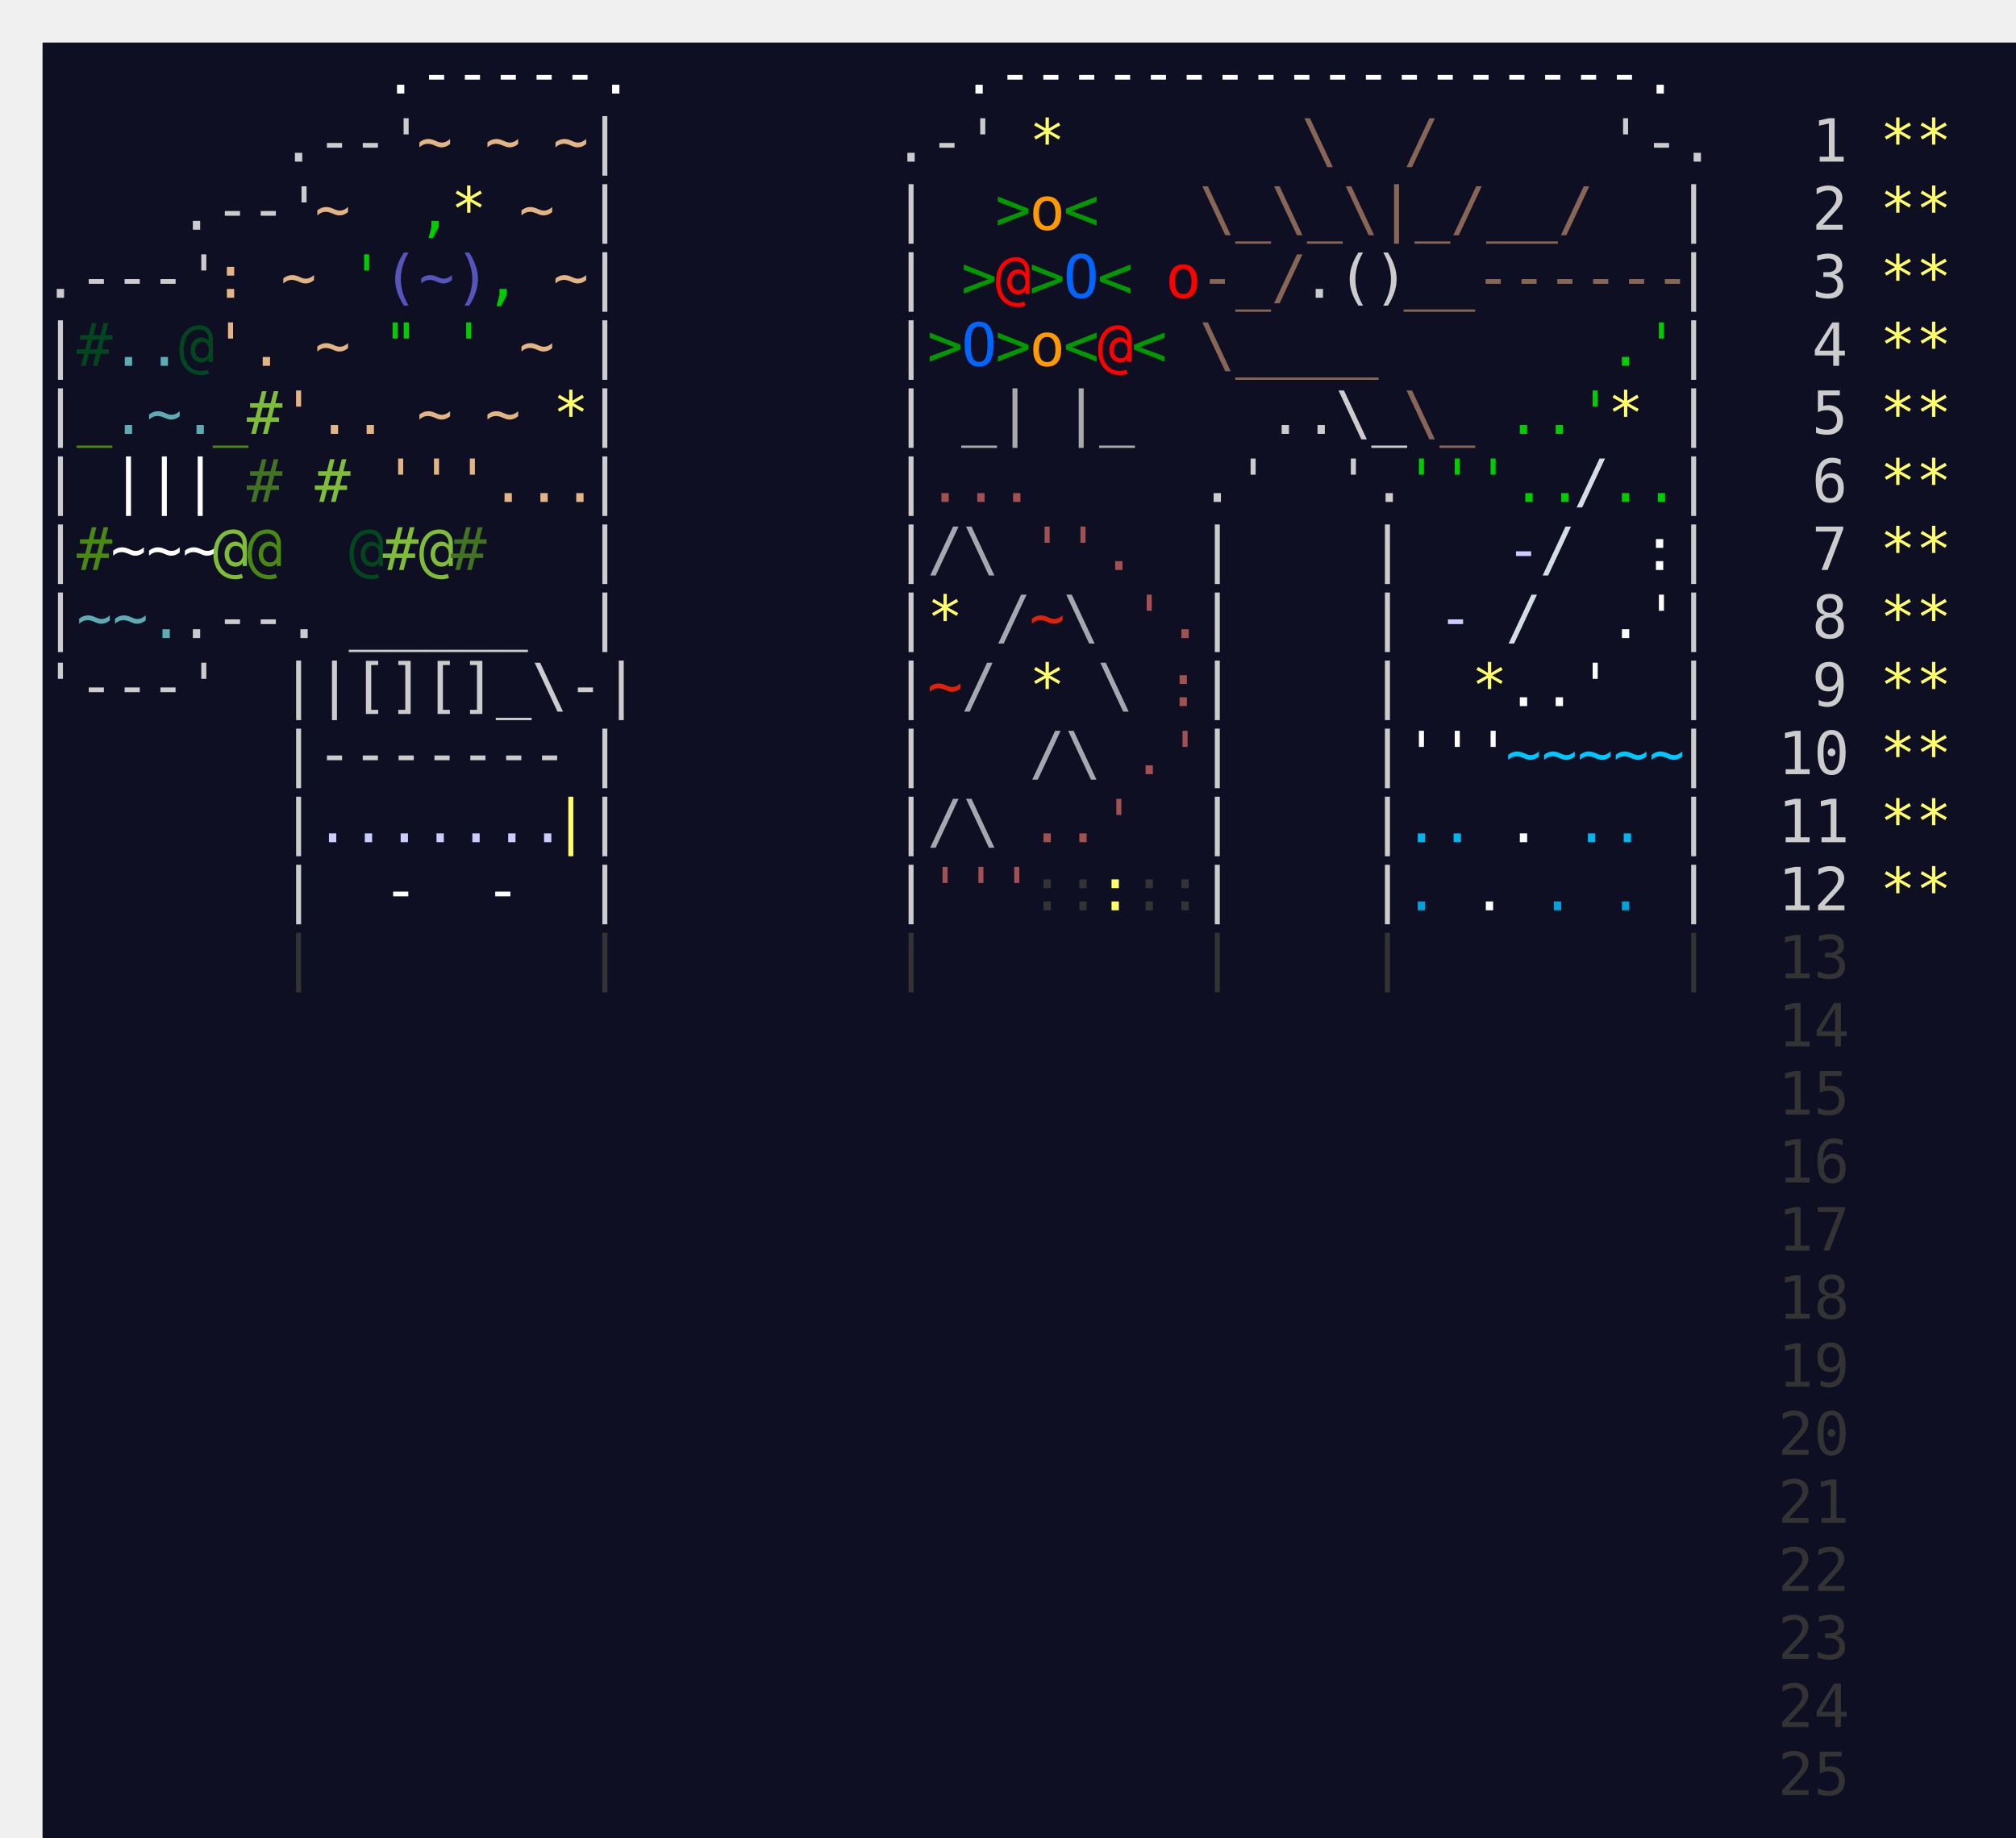
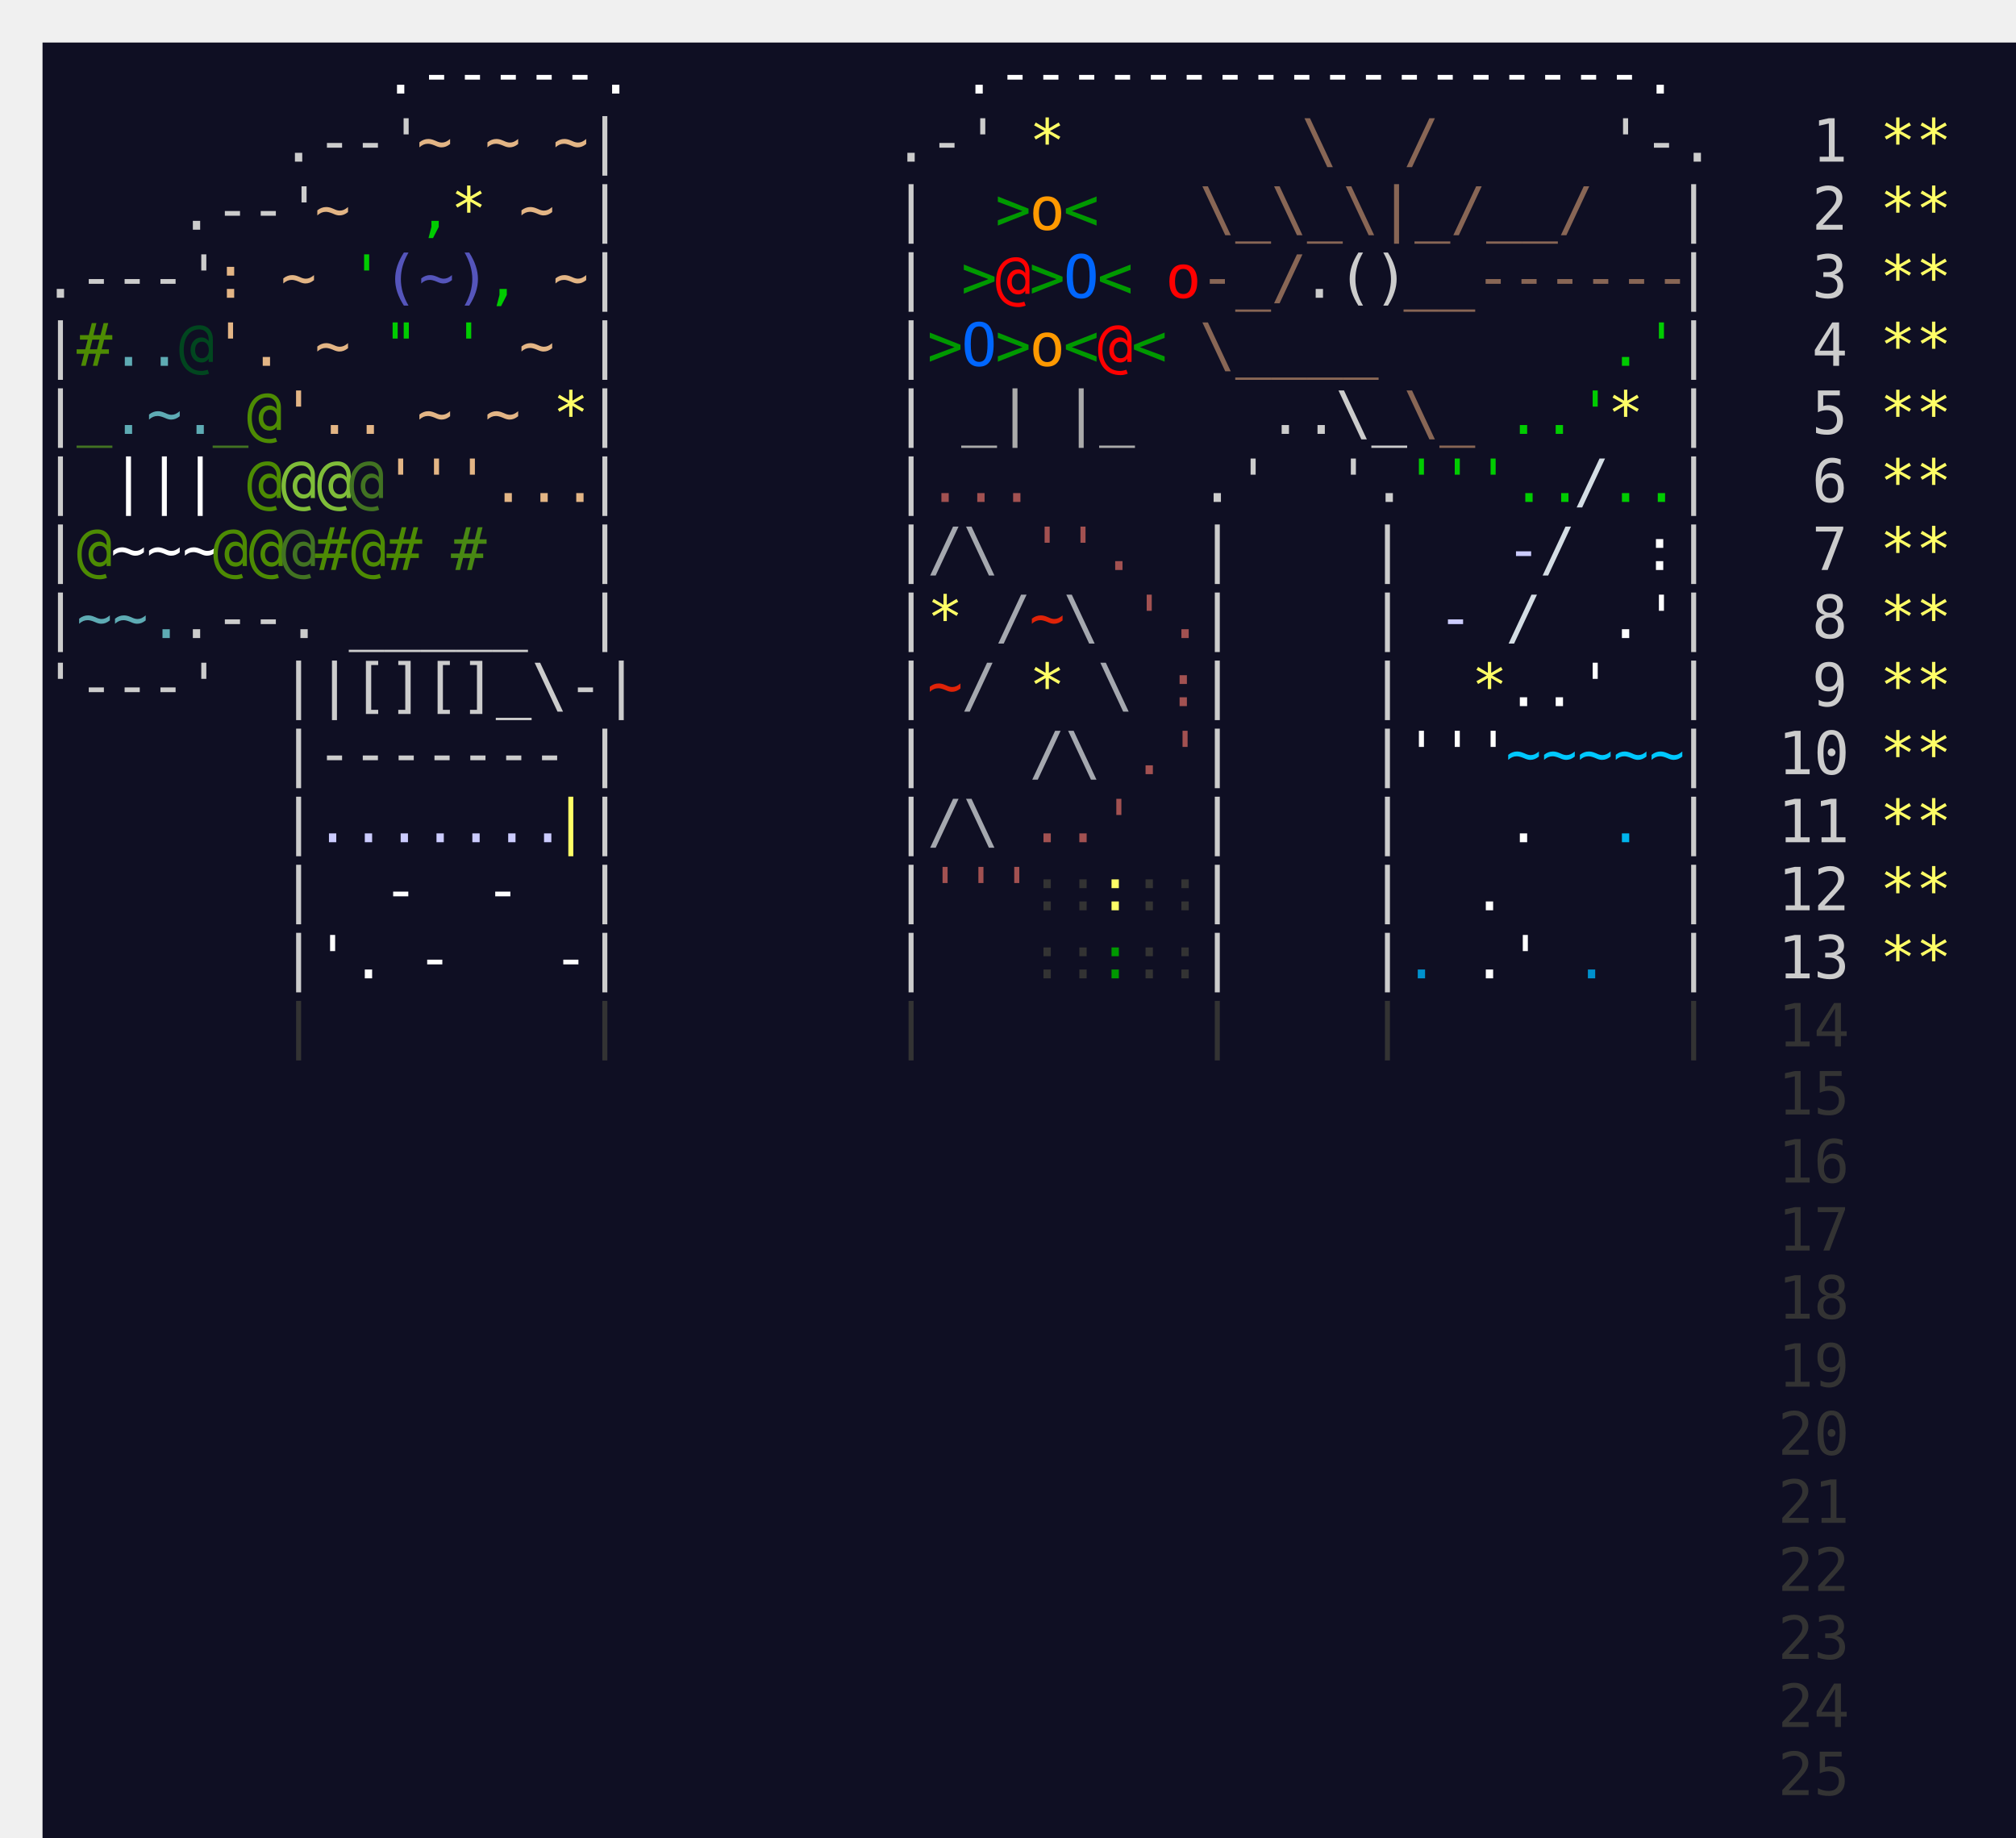
<svg xmlns="http://www.w3.org/2000/svg" viewBox="-10 -10 474 432" width="474" height="432">
  <style>
        text {
            font-family: 'Source Code Pro', monospace;
            font-size: 14px;
            white-space: pre;
        }
        svg {
            background: #0f0f23;
        }
    </style>
  <rect width="100%" height="100%" fill="#0f0f23" />
  <text x="80" y="12" fill="#ffffff">.-----.</text>
  <text x="216" y="12" fill="#ffffff">.------------------.</text>
  <text x="56" y="28" fill="#ccc">.--'</text>
  <text x="88" y="28" fill="#e3b585">~</text>
  <text x="104" y="28" fill="#e3b585">~</text>
  <text x="120" y="28" fill="#e3b585">~</text>
  <text x="128" y="28" fill="#ccc">|</text>
  <text x="200" y="28" fill="#ccc">.-'</text>
  <text x="232" y="28" fill="#ffff66">*</text>
  <text x="296" y="28" fill="#886655">\</text>
  <text x="320" y="28" fill="#886655">/</text>
  <text x="368" y="28" fill="#ccc">'-.</text>
  <text x="416" y="28" fill="#ccc">1</text>
  <text x="432" y="28" fill="#ffff66">**</text>
  <text x="32" y="44" fill="#ccc">.--'</text>
  <text x="64" y="44" fill="#e3b585">~</text>
  <text x="88" y="44" fill="#00cc00">,</text>
  <text x="96" y="44" fill="#ffff66">*</text>
  <text x="112" y="44" fill="#e3b585">~</text>
  <text x="128" y="44" fill="#ccc">|</text>
  <text x="200" y="44" fill="#ccc">|</text>
  <text x="224" y="44" fill="#009900">&gt;</text>
  <text x="232" y="44" fill="#ff9900">o</text>
  <text x="240" y="44" fill="#009900">&lt;</text>
  <text x="272" y="44" fill="#886655">\_\_\|_/__/</text>
  <text x="384" y="44" fill="#ccc">|</text>
  <text x="416" y="44" fill="#ccc">2</text>
  <text x="432" y="44" fill="#ffff66">**</text>
  <text x="0" y="60" fill="#ccc">.---'</text>
  <text x="40" y="60" fill="#e3b585">:</text>
  <text x="56" y="60" fill="#e3b585">~</text>
  <text x="72" y="60" fill="#00cc00">'</text>
  <text x="80" y="60" fill="#5555bb">(~)</text>
  <text x="104" y="60" fill="#00cc00">,</text>
  <text x="120" y="60" fill="#e3b585">~</text>
  <text x="128" y="60" fill="#ccc">|</text>
  <text x="200" y="60" fill="#ccc">|</text>
  <text x="216" y="60" fill="#009900">&gt;</text>
  <text x="224" y="60" fill="#ff0000">@</text>
  <text x="232" y="60" fill="#009900">&gt;</text>
  <text x="240" y="60" fill="#0066ff">O</text>
  <text x="248" y="60" fill="#009900">&lt;</text>
  <text x="264" y="60" fill="#ff0000">o</text>
  <text x="272" y="60" fill="#886655">-_/</text>
  <text x="296" y="60" fill="#cccccc">.()</text>
  <text x="320" y="60" fill="#886655">__------</text>
  <text x="384" y="60" fill="#ccc">|</text>
  <text x="416" y="60" fill="#ccc">3</text>
  <text x="432" y="60" fill="#ffff66">**</text>
  <text x="0" y="76" fill="#ccc">|</text>
-   <text x="8" y="76" fill="#01461f">#</text>
+   <text x="8" y="76" fill="#4d8b03">#</text>
  <text x="16" y="76" fill="#5eabb4">..</text>
  <text x="32" y="76" fill="#01461f">@</text>
  <text x="40" y="76" fill="#e3b585">'.</text>
  <text x="64" y="76" fill="#e3b585">~</text>
  <text x="80" y="76" fill="#00cc00">"</text>
  <text x="96" y="76" fill="#00cc00">'</text>
  <text x="112" y="76" fill="#e3b585">~</text>
  <text x="128" y="76" fill="#ccc">|</text>
  <text x="200" y="76" fill="#ccc">|</text>
  <text x="208" y="76" fill="#009900">&gt;</text>
  <text x="216" y="76" fill="#0066ff">O</text>
  <text x="224" y="76" fill="#009900">&gt;</text>
  <text x="232" y="76" fill="#ff9900">o</text>
  <text x="240" y="76" fill="#009900">&lt;</text>
  <text x="248" y="76" fill="#ff0000">@</text>
  <text x="256" y="76" fill="#009900">&lt;</text>
  <text x="272" y="76" fill="#886655">\____</text>
  <text x="368" y="76" fill="#00cc00">.'</text>
  <text x="384" y="76" fill="#ccc">|</text>
  <text x="416" y="76" fill="#ccc">4</text>
  <text x="432" y="76" fill="#ffff66">**</text>
  <text x="0" y="92" fill="#ccc">|</text>
-   <text x="8" y="92" fill="#488813">_</text>
+   <text x="8" y="92" fill="#427322">_</text>
  <text x="16" y="92" fill="#5eabb4">.~.</text>
-   <text x="40" y="92" fill="#488813">_</text>
-   <text x="48" y="92" fill="#7fbd39">#</text>
+   <text x="40" y="92" fill="#427322">_</text>
+   <text x="48" y="92" fill="#4d8b03">@</text>
  <text x="56" y="92" fill="#e3b585">'..</text>
  <text x="88" y="92" fill="#e3b585">~</text>
  <text x="104" y="92" fill="#e3b585">~</text>
  <text x="120" y="92" fill="#ffff66">*</text>
  <text x="128" y="92" fill="#ccc">|</text>
  <text x="200" y="92" fill="#ccc">|</text>
  <text x="216" y="92" fill="#aaaaaa">_|</text>
  <text x="240" y="92" fill="#aaaaaa">|_</text>
  <text x="288" y="92" fill="#ccc">..</text>
  <text x="304" y="92" fill="#cccccc">\_</text>
  <text x="320" y="92" fill="#886655">\_</text>
  <text x="344" y="92" fill="#00cc00">..'</text>
  <text x="368" y="92" fill="#ffff66">*</text>
  <text x="384" y="92" fill="#ccc">|</text>
  <text x="416" y="92" fill="#ccc">5</text>
  <text x="432" y="92" fill="#ffff66">**</text>
  <text x="0" y="108" fill="#ccc">|</text>
  <text x="16" y="108" fill="#ffffff">|||</text>
-   <text x="48" y="108" fill="#427322">#</text>
-   <text x="64" y="108" fill="#7fbd39">#</text>
+   <text x="48" y="108" fill="#4d8b03">@</text>
+   <text x="56" y="108" fill="#7fbd39">@@</text>
+   <text x="72" y="108" fill="#427322">@</text>
  <text x="80" y="108" fill="#e3b585">'''...</text>
  <text x="128" y="108" fill="#ccc">|</text>
  <text x="200" y="108" fill="#ccc">|</text>
  <text x="208" y="108" fill="#a25151">...</text>
  <text x="272" y="108" fill="#ccc">.'</text>
  <text x="304" y="108" fill="#ccc">'.</text>
  <text x="320" y="108" fill="#00cc00">'''..</text>
  <text x="360" y="108" fill="#d4dde4">/</text>
  <text x="368" y="108" fill="#00cc00">..</text>
  <text x="384" y="108" fill="#ccc">|</text>
  <text x="416" y="108" fill="#ccc">6</text>
  <text x="432" y="108" fill="#ffff66">**</text>
  <text x="0" y="124" fill="#ccc">|</text>
-   <text x="8" y="124" fill="#488813">#</text>
+   <text x="8" y="124" fill="#4d8b03">@</text>
  <text x="16" y="124" fill="#ffffff">~~~</text>
-   <text x="40" y="124" fill="#7fbd39">@</text>
-   <text x="48" y="124" fill="#488813">@</text>
-   <text x="72" y="124" fill="#01461f">@</text>
-   <text x="80" y="124" fill="#7fbd39">#@</text>
-   <text x="96" y="124" fill="#427322">#</text>
+   <text x="40" y="124" fill="#4d8b03">@@</text>
+   <text x="56" y="124" fill="#427322">@</text>
+   <text x="64" y="124" fill="#4d8b03">#@#</text>
+   <text x="96" y="124" fill="#488813">#</text>
  <text x="128" y="124" fill="#ccc">|</text>
  <text x="200" y="124" fill="#ccc">|</text>
  <text x="208" y="124" fill="#a5a8af">/\</text>
  <text x="232" y="124" fill="#a25151">''.</text>
  <text x="272" y="124" fill="#ccc">|</text>
  <text x="312" y="124" fill="#ccc">|</text>
  <text x="344" y="124" fill="#ccccff">-</text>
  <text x="352" y="124" fill="#d4dde4">/</text>
  <text x="376" y="124" fill="#ffffff">:</text>
  <text x="384" y="124" fill="#ccc">|</text>
  <text x="416" y="124" fill="#ccc">7</text>
  <text x="432" y="124" fill="#ffff66">**</text>
  <text x="0" y="140" fill="#ccc">|</text>
  <text x="8" y="140" fill="#5eabb4">~~.</text>
  <text x="32" y="140" fill="#ccc">.--.</text>
  <text x="72" y="140" fill="#ccc">_____</text>
  <text x="128" y="140" fill="#ccc">|</text>
  <text x="200" y="140" fill="#ccc">|</text>
  <text x="208" y="140" fill="#ffff66">*</text>
  <text x="224" y="140" fill="#a5a8af">/</text>
  <text x="232" y="140" fill="#df2308">~</text>
  <text x="240" y="140" fill="#a5a8af">\</text>
  <text x="256" y="140" fill="#a25151">'.</text>
  <text x="272" y="140" fill="#ccc">|</text>
  <text x="312" y="140" fill="#ccc">|</text>
  <text x="328" y="140" fill="#ccccff">-</text>
  <text x="344" y="140" fill="#d4dde4">/</text>
  <text x="368" y="140" fill="#ffffff">.'</text>
  <text x="384" y="140" fill="#ccc">|</text>
  <text x="416" y="140" fill="#ccc">8</text>
  <text x="432" y="140" fill="#ffff66">**</text>
  <text x="0" y="156" fill="#ccc">'---'</text>
  <text x="56" y="156" fill="#ccc">||[][]_\-|</text>
  <text x="200" y="156" fill="#ccc">|</text>
  <text x="208" y="156" fill="#df2308">~</text>
  <text x="216" y="156" fill="#a5a8af">/</text>
  <text x="232" y="156" fill="#ffff66">*</text>
  <text x="248" y="156" fill="#a5a8af">\</text>
  <text x="264" y="156" fill="#a25151">:</text>
  <text x="272" y="156" fill="#ccc">|</text>
  <text x="312" y="156" fill="#ccc">|</text>
  <text x="336" y="156" fill="#ffff66">*</text>
  <text x="344" y="156" fill="#ffffff">..'</text>
  <text x="384" y="156" fill="#ccc">|</text>
  <text x="416" y="156" fill="#ccc">9</text>
  <text x="432" y="156" fill="#ffff66">**</text>
  <text x="56" y="172" fill="#ccc">|-------</text>
  <text x="128" y="172" fill="#ccc">|</text>
  <text x="200" y="172" fill="#ccc">|</text>
  <text x="232" y="172" fill="#a5a8af">/\</text>
  <text x="256" y="172" fill="#a25151">.'</text>
  <text x="272" y="172" fill="#ccc">|</text>
  <text x="312" y="172" fill="#ccc">|</text>
  <text x="320" y="172" fill="#ffffff">'''</text>
  <text x="344" y="172" fill="#00c8ff">~~~~~</text>
  <text x="384" y="172" fill="#ccc">|</text>
  <text x="408" y="172" fill="#ccc">10</text>
  <text x="432" y="172" fill="#ffff66">**</text>
  <text x="56" y="188" fill="#ccc">|</text>
  <text x="64" y="188" fill="#ccccff">.......</text>
  <text x="120" y="188" fill="#ffff66">|</text>
  <text x="128" y="188" fill="#ccc">|</text>
  <text x="200" y="188" fill="#ccc">|</text>
  <text x="208" y="188" fill="#a5a8af">/\</text>
  <text x="232" y="188" fill="#a25151">..'</text>
  <text x="272" y="188" fill="#ccc">|</text>
  <text x="312" y="188" fill="#ccc">|</text>
-   <text x="320" y="188" fill="#00b5ed">..</text>
  <text x="344" y="188" fill="#ffffff">.</text>
-   <text x="360" y="188" fill="#00b5ed">..</text>
+   <text x="368" y="188" fill="#00b5ed">.</text>
  <text x="384" y="188" fill="#ccc">|</text>
  <text x="408" y="188" fill="#ccc">11</text>
  <text x="432" y="188" fill="#ffff66">**</text>
  <text x="56" y="204" fill="#ccc">|</text>
  <text x="80" y="204" fill="#ffffff">-</text>
  <text x="104" y="204" fill="#ffffff">-</text>
  <text x="128" y="204" fill="#ccc">|</text>
  <text x="200" y="204" fill="#ccc">|</text>
  <text x="208" y="204" fill="#a25151">'''</text>
  <text x="232" y="204" fill="#333333">::</text>
  <text x="248" y="204" fill="#ffff66">:</text>
  <text x="256" y="204" fill="#333333">::</text>
  <text x="272" y="204" fill="#ccc">|</text>
  <text x="312" y="204" fill="#ccc">|</text>
-   <text x="320" y="204" fill="#00a2db">.</text>
  <text x="336" y="204" fill="#ffffff">.</text>
-   <text x="352" y="204" fill="#00a2db">.</text>
-   <text x="368" y="204" fill="#00a2db">.</text>
  <text x="384" y="204" fill="#ccc">|</text>
  <text x="408" y="204" fill="#ccc">12</text>
  <text x="432" y="204" fill="#ffff66">**</text>
-   <text x="56" y="220" fill="#333333">|</text>
-   <text x="128" y="220" fill="#333333">|</text>
-   <text x="200" y="220" fill="#333333">|</text>
-   <text x="272" y="220" fill="#333333">|</text>
-   <text x="312" y="220" fill="#333333">|</text>
-   <text x="384" y="220" fill="#333333">|</text>
-   <text x="408" y="220" fill="#333333">13</text>
+   <text x="56" y="220" fill="#ccc">|</text>
+   <text x="64" y="220" fill="#ffffff">'.</text>
+   <text x="88" y="220" fill="#ffffff">-</text>
+   <text x="120" y="220" fill="#ffffff">-</text>
+   <text x="128" y="220" fill="#ccc">|</text>
+   <text x="200" y="220" fill="#ccc">|</text>
+   <text x="232" y="220" fill="#333333">::</text>
+   <text x="248" y="220" fill="#009900">:</text>
+   <text x="256" y="220" fill="#333333">::</text>
+   <text x="272" y="220" fill="#ccc">|</text>
+   <text x="312" y="220" fill="#ccc">|</text>
+   <text x="320" y="220" fill="#0091cc">.</text>
+   <text x="336" y="220" fill="#ffffff">.'</text>
+   <text x="360" y="220" fill="#0091cc">.</text>
+   <text x="384" y="220" fill="#ccc">|</text>
+   <text x="408" y="220" fill="#ccc">13</text>
+   <text x="432" y="220" fill="#ffff66">**</text>
+   <text x="56" y="236" fill="#333333">|</text>
+   <text x="128" y="236" fill="#333333">|</text>
+   <text x="200" y="236" fill="#333333">|</text>
+   <text x="272" y="236" fill="#333333">|</text>
+   <text x="312" y="236" fill="#333333">|</text>
+   <text x="384" y="236" fill="#333333">|</text>
  <text x="408" y="236" fill="#333333">14</text>
  <text x="408" y="252" fill="#333333">15</text>
  <text x="408" y="268" fill="#333333">16</text>
  <text x="408" y="284" fill="#333333">17</text>
  <text x="408" y="300" fill="#333333">18</text>
  <text x="408" y="316" fill="#333333">19</text>
  <text x="408" y="332" fill="#333333">20</text>
  <text x="408" y="348" fill="#333333">21</text>
  <text x="408" y="364" fill="#333333">22</text>
  <text x="408" y="380" fill="#333333">23</text>
  <text x="408" y="396" fill="#333333">24</text>
  <text x="408" y="412" fill="#333333">25</text>
</svg>
